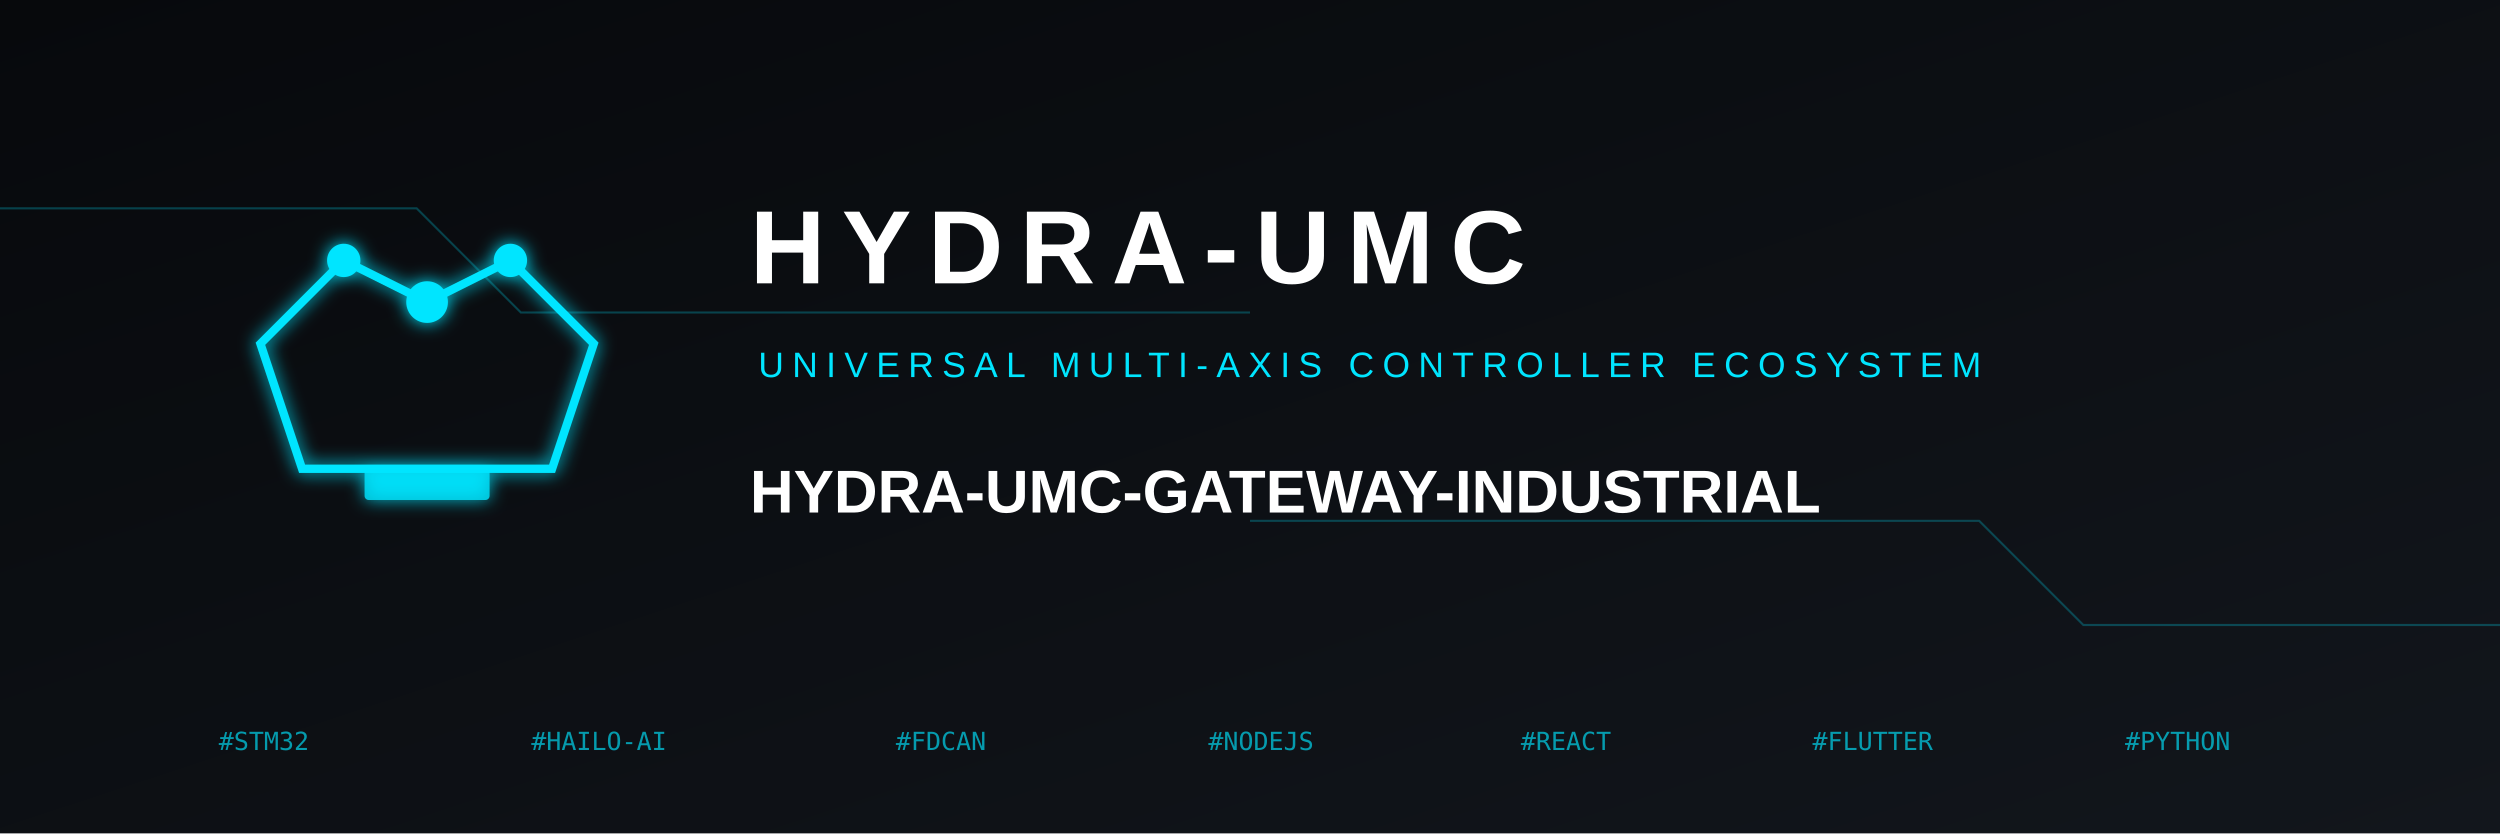
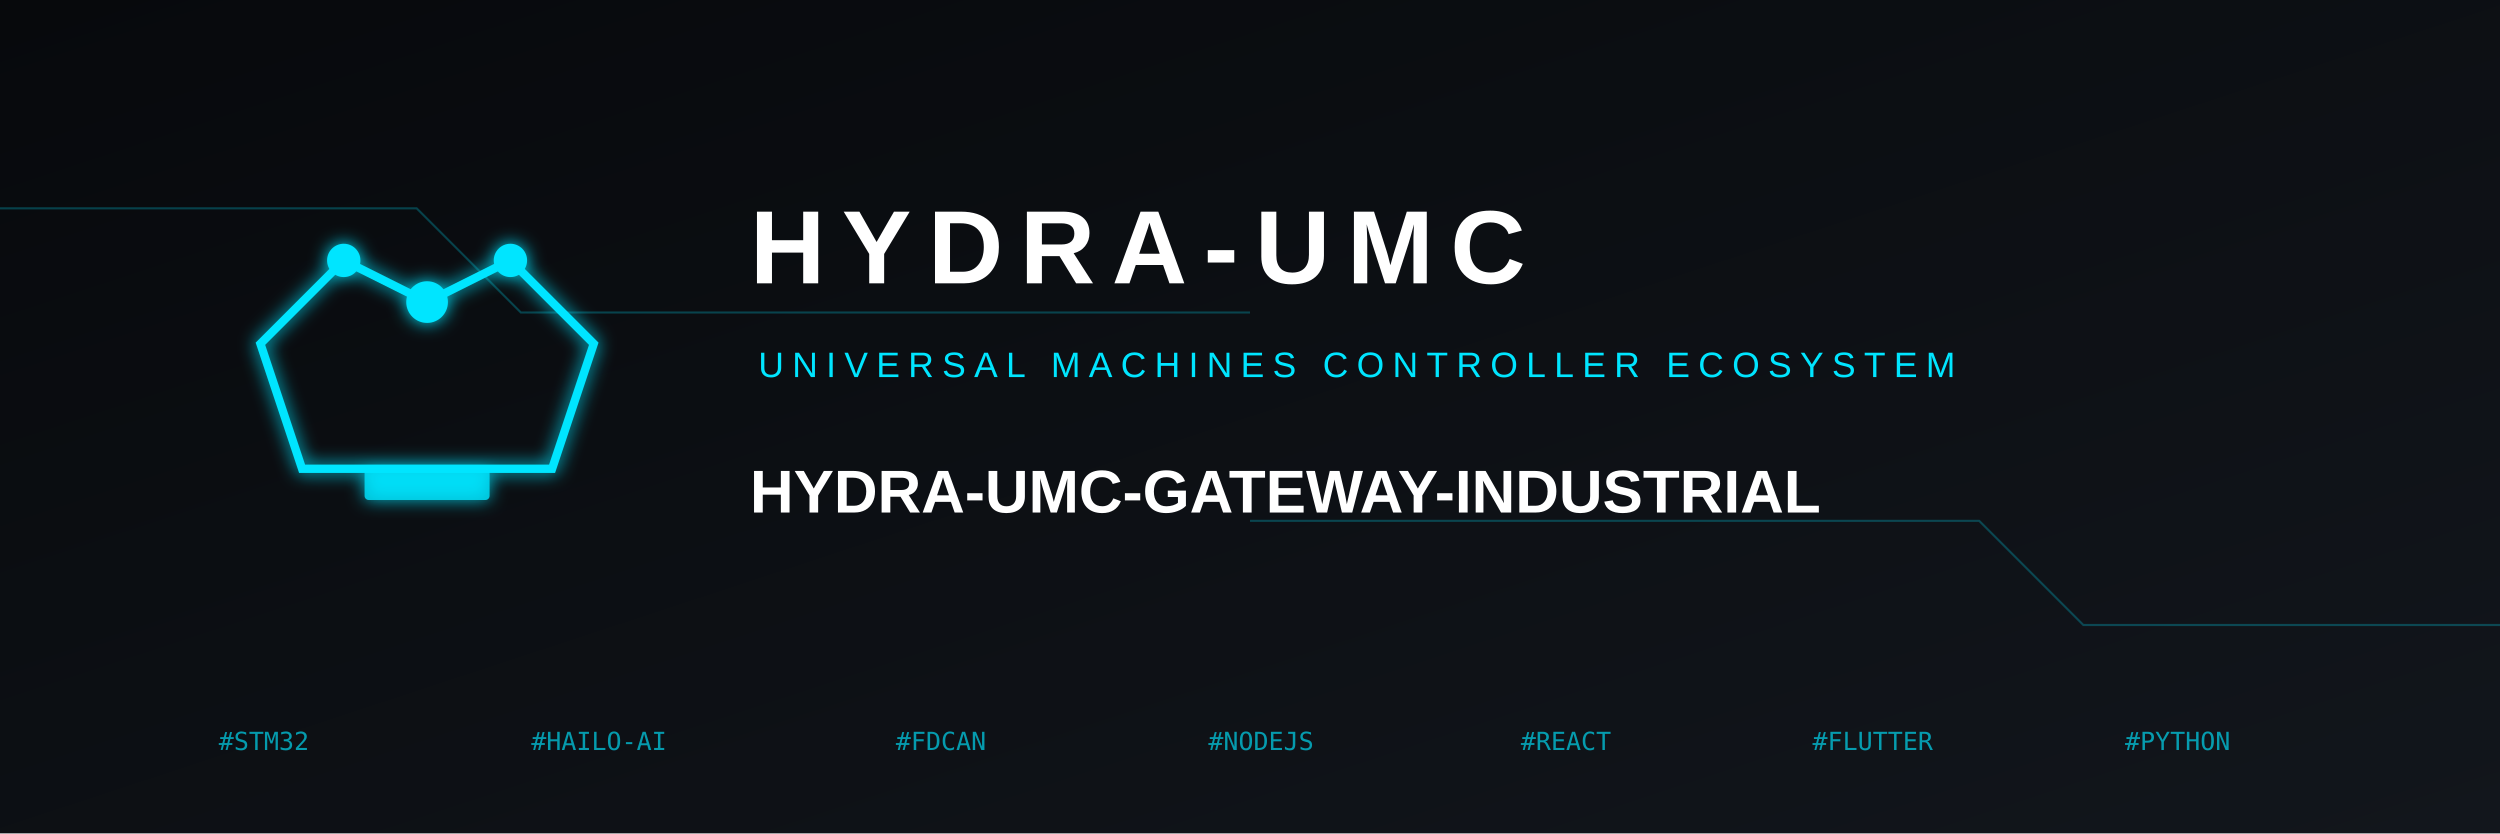
<svg xmlns="http://www.w3.org/2000/svg" viewBox="0 0 1200 400" role="img" aria-labelledby="title desc">
  <defs>
    <linearGradient id="bg" x1="0%" y1="0%" x2="100%" y2="100%">
      <stop stop-color="#07090C" />
      <stop offset="1" stop-color="#12161C" />
    </linearGradient>
    <filter id="g">
      <feGaussianBlur stdDeviation="4" result="b" />
      <feMerge>
        <feMergeNode in="b" />
        <feMergeNode in="SourceGraphic" />
      </feMerge>
    </filter>
  </defs>
  <rect width="1200" height="400" fill="url(#bg)" />
  <g fill="none" stroke="#00E5FF" stroke-width="1" opacity=".25">
    <path d="M0 100H200L250 150H600" />
    <path d="M1200 300H1000L950 250H600" />
  </g>
  <g transform="translate(205 185)" filter="url(#g)">
    <path d="M-60,40 -80,-20 -40,-60 0,-40 40,-60 80,-20 60,40Z" fill="none" stroke="#00E5FF" stroke-width="4" />
    <circle cy="-40" r="10" fill="#00E5FF" />
    <circle cx="-40" cy="-60" r="8" fill="#00E5FF" />
    <circle cx="40" cy="-60" r="8" fill="#00E5FF" />
    <rect x="-30" y="40" width="60" height="15" rx="2" fill="#00E5FF" opacity=".8" />
  </g>
  <text x="360" y="136" font-family="Arial,sans-serif" font-size="50" font-weight="bold" fill="#FFF" letter-spacing="8">HYDRA-UMC</text>
-   <text x="364" y="181" font-family="Arial,sans-serif" font-size="17" fill="#00E5FF" letter-spacing="4">UNIVERSAL MULTI-AXIS CONTROLLER ECOSYSTEM</text>
+   <text x="364" y="181" font-family="Arial,sans-serif" font-size="17" fill="#00E5FF" letter-spacing="4">UNIVERSAL MACHINES CONTROLLER ECOSYSTEM</text>
  <text x="360" y="246" font-family="Arial,sans-serif" font-size="29" font-weight="bold" fill="#FFF">HYDRA-UMC-GATEWAY-INDUSTRIAL</text>
  <g font-family="monospace" font-size="12" fill="#00E5FF" opacity=".65">
    <text x="105" y="360">#STM32</text>
    <text x="255" y="360">#HAILO-AI</text>
    <text x="430" y="360">#FDCAN</text>
    <text x="580" y="360">#NODEJS</text>
    <text x="730" y="360">#REACT</text>
    <text x="870" y="360">#FLUTTER</text>
    <text x="1020" y="360">#PYTHON</text>
  </g>
</svg>
